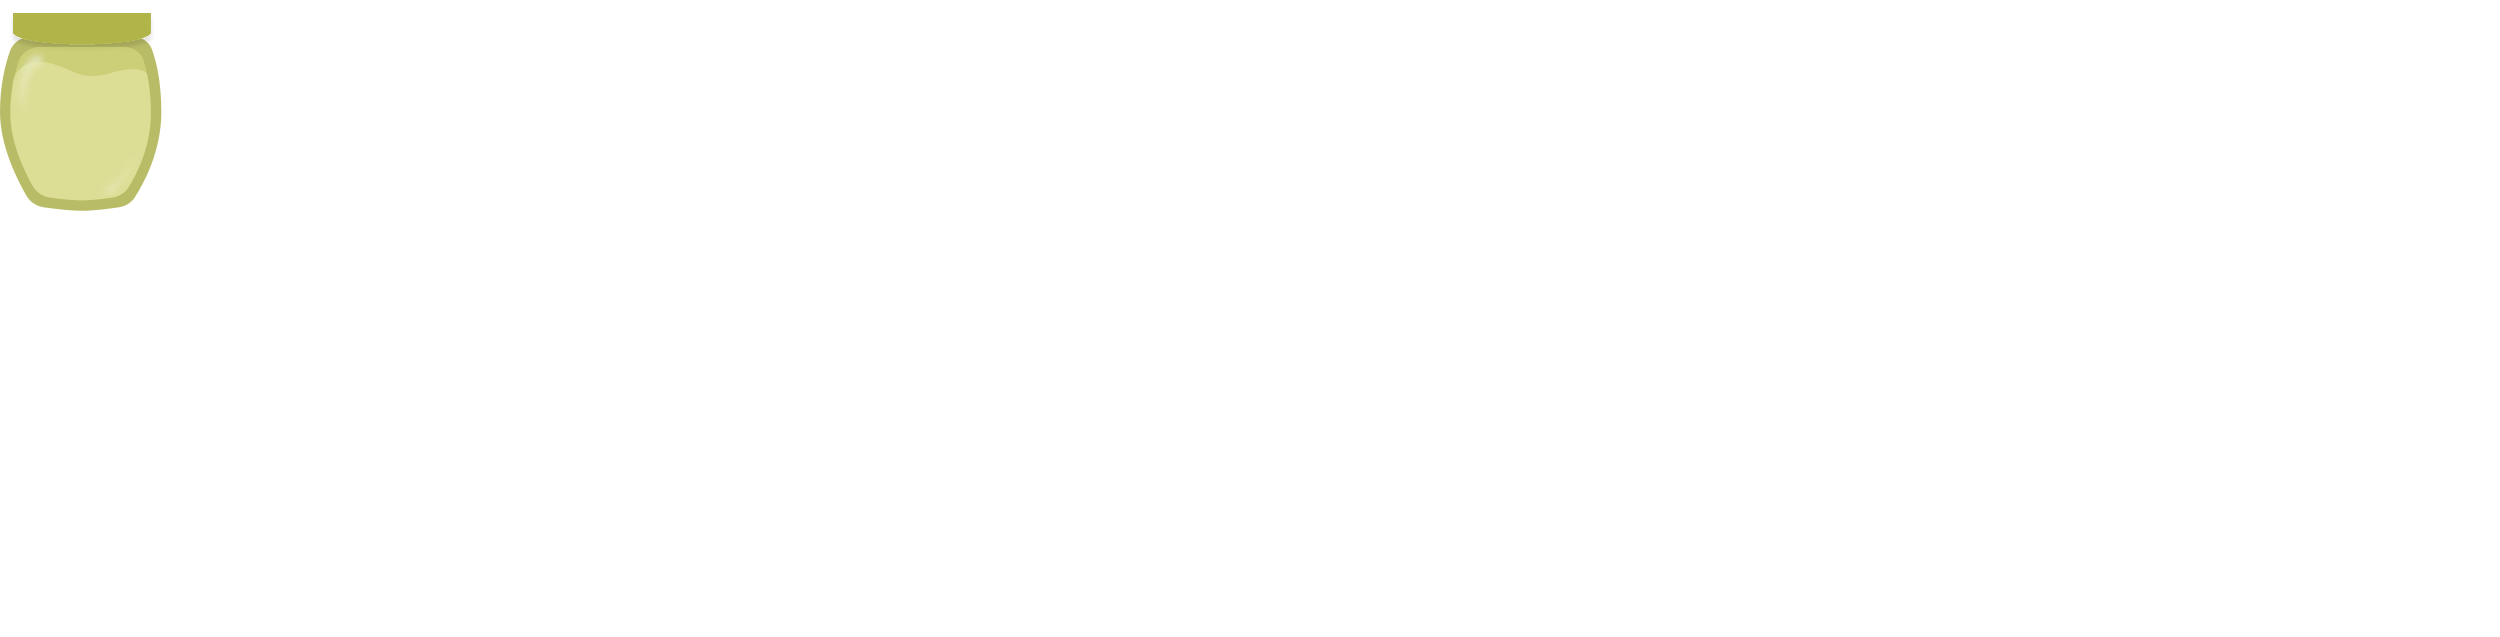
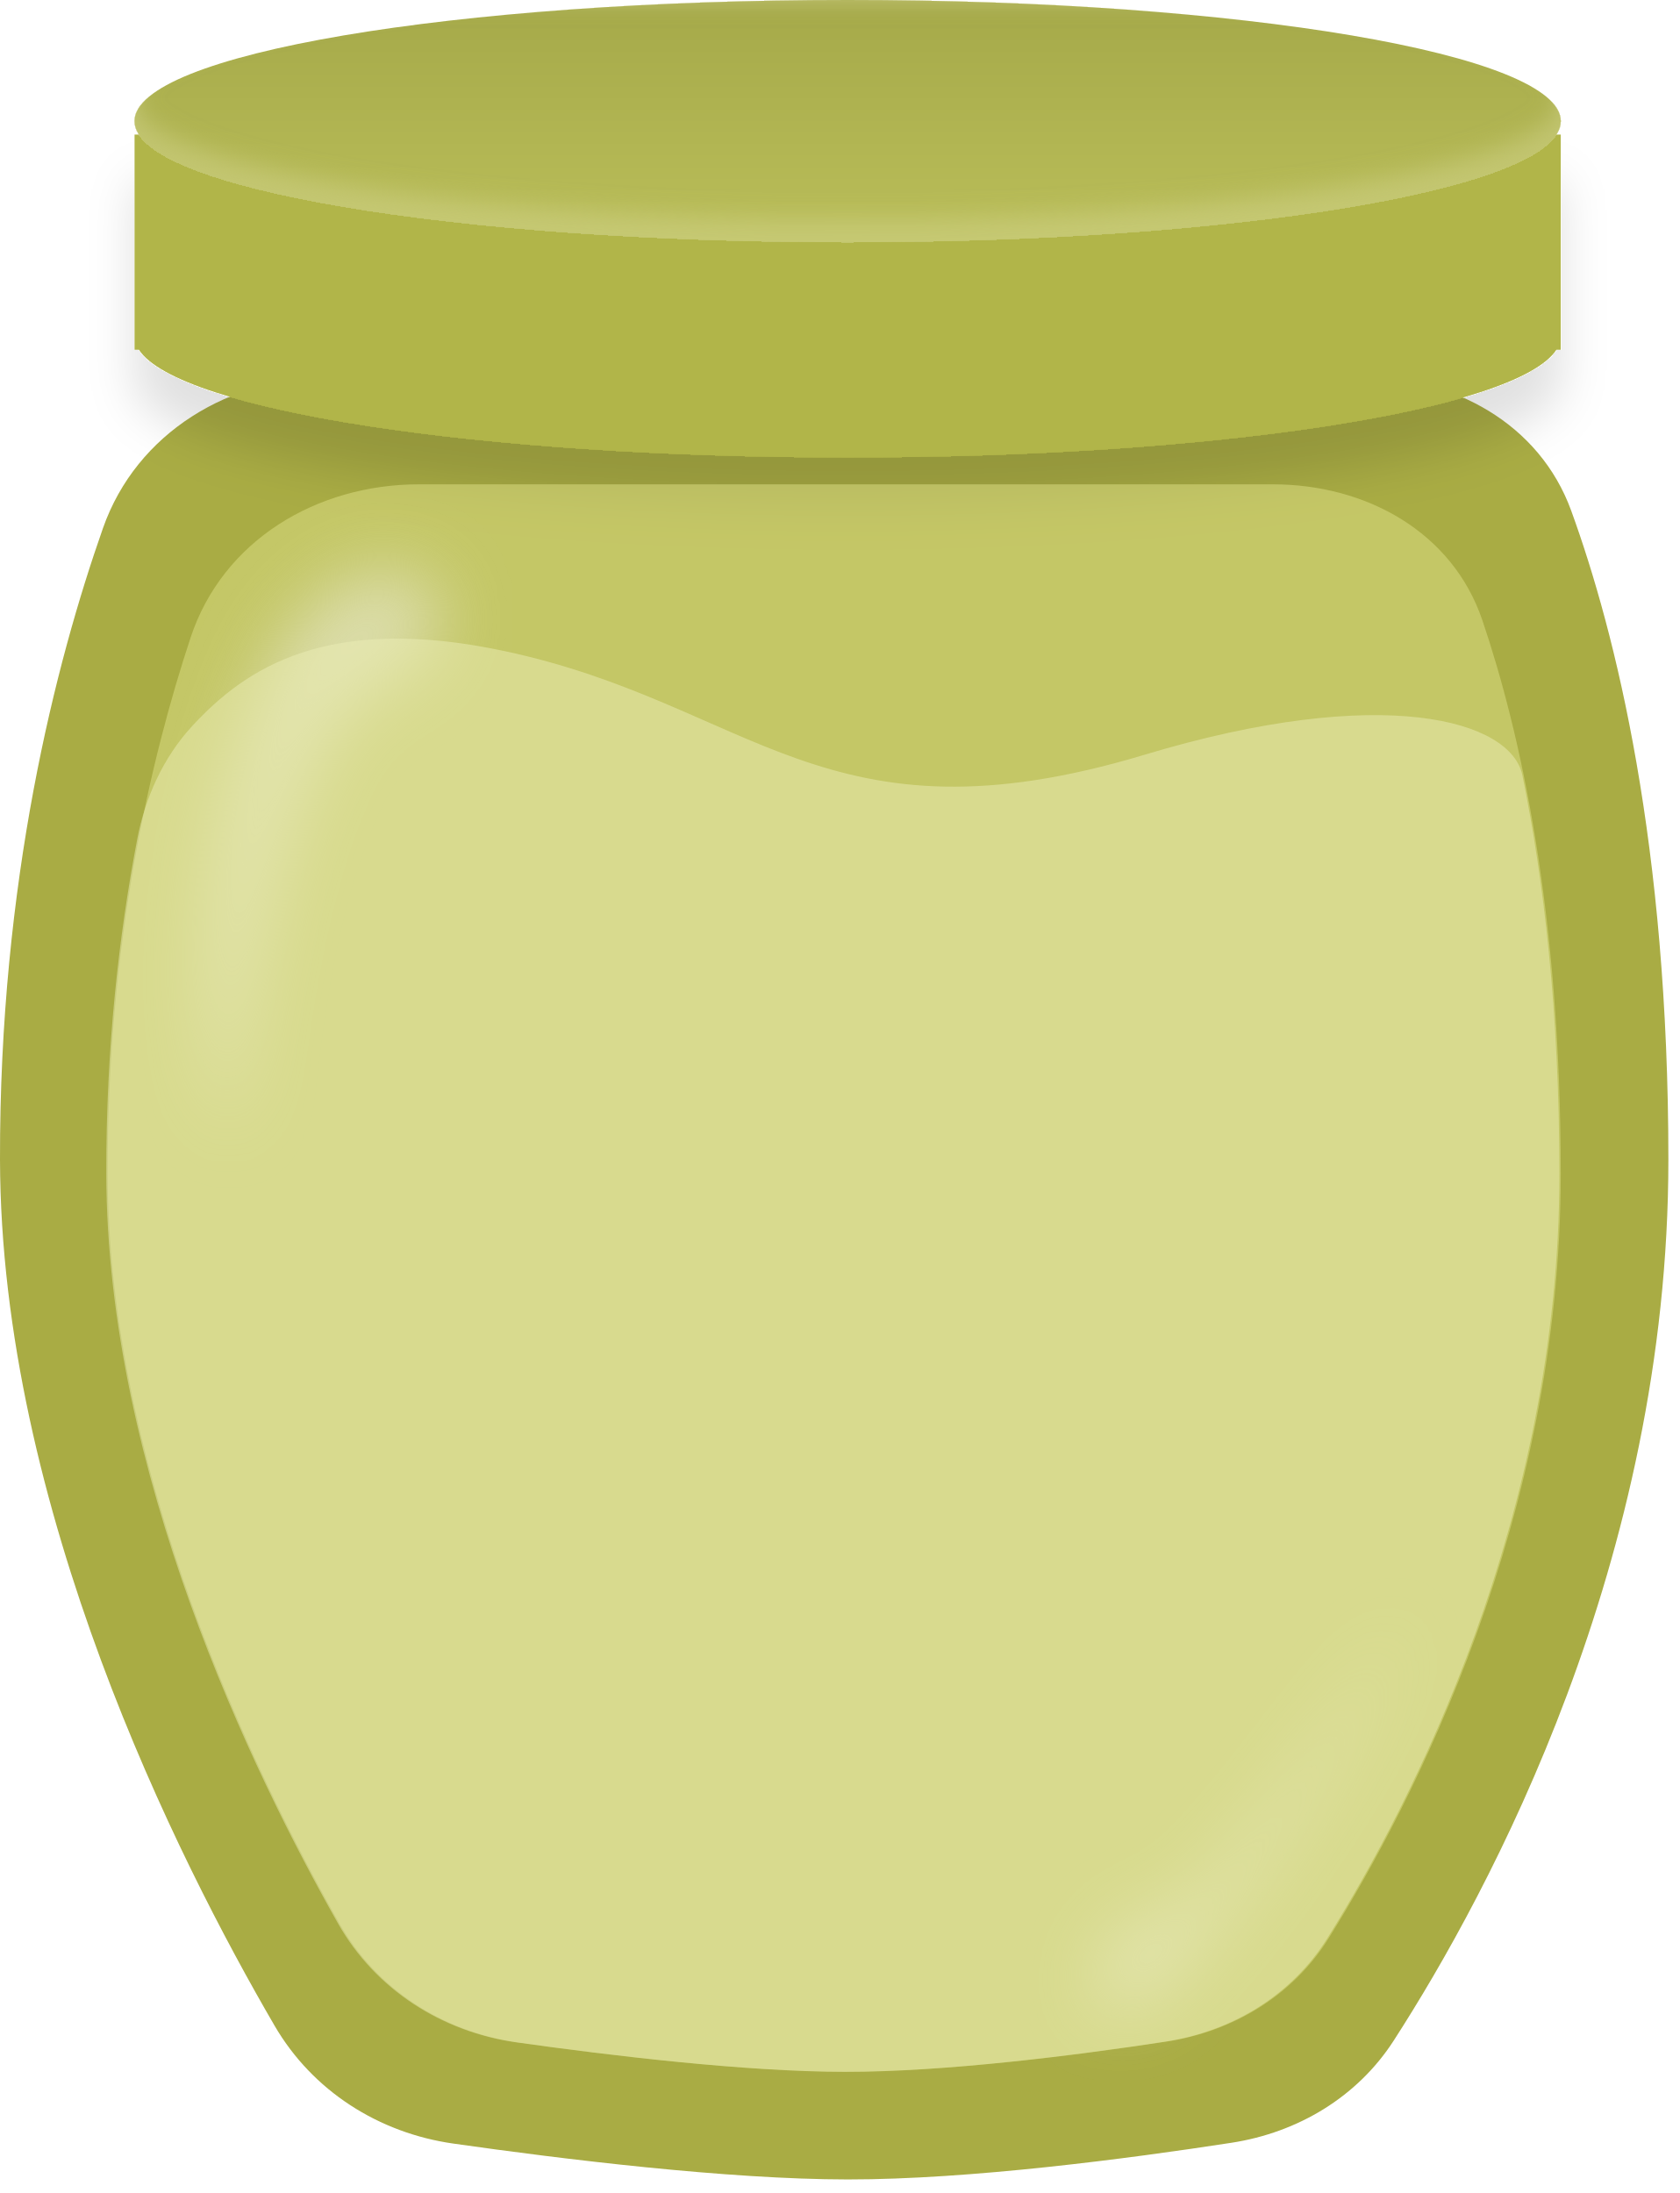
- <svg xmlns="http://www.w3.org/2000/svg" width="1108" height="282" viewBox="0 0 1108 282" fill="none">
-   <path d="M4.412 22.642C5.858 18.527 9.868 16.146 14.229 16.146H58.322C62.296 16.146 65.984 18.157 67.342 21.892C69.258 27.163 71.506 36.22 71.506 49.707C71.506 66.893 63.853 81.078 59.735 87.466C58.175 89.886 55.627 91.408 52.781 91.847C48.394 92.523 41.573 93.423 36.33 93.419C31.182 93.416 24.122 92.55 19.425 91.881C16.225 91.425 13.394 89.621 11.768 86.828C7.605 79.678 0.03 64.624 0 49.707C-0.024 37.791 2.383 28.419 4.412 22.642Z" fill="#B9BC66" />
+ <svg xmlns="http://www.w3.org/2000/svg" width="72" height="94" viewBox="0 0 72 94" fill="none">
+   <path d="M4.412 22.642C5.858 18.527 9.868 16.146 14.229 16.146H58.322C62.296 16.146 65.984 18.157 67.342 21.892C69.258 27.163 71.506 36.22 71.506 49.707C71.506 66.893 63.853 81.078 59.735 87.466C58.175 89.886 55.627 91.408 52.781 91.847C48.394 92.523 41.573 93.423 36.33 93.419C31.182 93.416 24.122 92.55 19.425 91.881C16.225 91.425 13.394 89.621 11.768 86.828C7.605 79.678 0.03 64.624 0 49.707C-0.024 37.791 2.383 28.419 4.412 22.642Z" fill="#A9AC44" />
  <g filter="url(#filter0_d_549_13280)">
    <path d="M66.893 14.993H66.706C65.016 17.588 52.062 19.607 36.331 19.607C20.6 19.607 7.646 17.588 5.956 14.993H5.767V5.767H66.893V14.993Z" fill="#B1B549" />
  </g>
  <g filter="url(#filter1_i_549_13280)">
-     <path d="M66.893 5.19C66.893 8.056 53.21 10.38 36.33 10.38C19.451 10.38 5.767 8.056 5.767 5.19C5.767 2.324 19.451 0 36.33 0C53.21 0 66.893 2.324 66.893 5.19Z" fill="#B9BC66" />
+     <path d="M66.893 5.19C66.893 8.056 53.21 10.38 36.33 10.38C19.451 10.38 5.767 8.056 5.767 5.19C5.767 2.324 19.451 0 36.33 0C53.21 0 66.893 2.324 66.893 5.19Z" fill="url(#paint0_linear_549_13280)" />
  </g>
  <path d="M8.17 27.325C9.547 23.165 13.574 20.76 17.956 20.76H54.551C58.547 20.76 62.249 22.798 63.532 26.582C65.136 31.314 66.893 39.064 66.893 50.313C66.893 65.027 60.592 77.243 56.946 83.08C55.413 85.534 52.853 87.077 49.993 87.512C46.17 88.095 40.593 88.809 36.255 88.806C32.01 88.803 26.27 88.12 22.2 87.546C18.986 87.094 16.146 85.273 14.547 82.448C10.868 75.952 4.639 63.075 4.613 50.313C4.594 40.382 6.47 32.458 8.17 27.325Z" fill="#E0E389" fill-opacity="0.5" />
  <g filter="url(#filter2_f_549_13280)">
    <path d="M9.925 48.898C7.779 41.979 9.709 33.664 10.942 30.372C11.615 28.576 12.043 27.199 13.623 25.783C17.966 21.892 21.555 27.311 16.343 29.332C12.174 30.95 10.327 43.05 9.925 48.898Z" fill="#F6F6F6" fill-opacity="0.5" />
  </g>
  <g filter="url(#filter3_f_549_13280)">
    <path d="M60.392 69.286C57.728 75.305 53.333 81.07 51.468 83.201C50.451 84.363 49.694 85.282 48.614 85.856C45.647 87.435 47.228 82.1 49.552 82.242C51.412 82.355 57.553 73.652 60.392 69.286Z" fill="#F6F6F6" fill-opacity="0.5" />
  </g>
  <path d="M56.888 83.08C60.533 77.243 66.834 65.027 66.834 50.313C66.834 43.313 66.154 37.668 65.254 33.262C64.807 30.855 59.24 29.284 49.065 32.348C35.34 36.482 32.251 30.168 21.605 27.904C14.033 26.294 10.535 28.628 8.234 31.125C6.993 32.472 6.221 34.186 5.878 35.985C5.097 40.08 4.544 44.898 4.555 50.313C4.58 63.075 10.809 75.952 14.488 82.448C16.088 85.273 18.927 87.094 22.142 87.546C26.212 88.12 31.951 88.803 36.197 88.806C40.534 88.809 46.112 88.095 49.935 87.512C52.795 87.077 55.355 85.534 56.888 83.08Z" fill="#ECEEB7" fill-opacity="0.5" />
  <defs>
    <filter id="filter0_d_549_13280" x="3.767" y="5.767" width="65.126" height="17.841" filterUnits="userSpaceOnUse" color-interpolation-filters="sRGB">
      <feFlood flood-opacity="0" result="BackgroundImageFix" />
      <feColorMatrix in="SourceAlpha" type="matrix" values="0 0 0 0 0 0 0 0 0 0 0 0 0 0 0 0 0 0 127 0" result="hardAlpha" />
      <feOffset dy="2" />
      <feGaussianBlur stdDeviation="1" />
      <feComposite in2="hardAlpha" operator="out" />
      <feColorMatrix type="matrix" values="0 0 0 0 0 0 0 0 0 0 0 0 0 0 0 0 0 0 0.12 0" />
      <feBlend mode="normal" in2="BackgroundImageFix" result="effect1_dropShadow_549_13280" />
      <feBlend mode="normal" in="SourceGraphic" in2="effect1_dropShadow_549_13280" result="shape" />
    </filter>
-     <filter id="filter1_i_549_13280" x="1041.81" y="186.917" width="61.127" height="11.38" filterUnits="userSpaceOnUse" color-interpolation-filters="sRGB">
+     <filter id="filter1_i_549_13280" x="5.767" y="-1" width="61.127" height="11.38" filterUnits="userSpaceOnUse" color-interpolation-filters="sRGB">
      <feFlood flood-opacity="0" result="BackgroundImageFix" />
      <feBlend mode="normal" in="SourceGraphic" in2="BackgroundImageFix" result="shape" />
      <feColorMatrix in="SourceAlpha" type="matrix" values="0 0 0 0 0 0 0 0 0 0 0 0 0 0 0 0 0 0 127 0" result="hardAlpha" />
      <feOffset dy="-1" />
      <feGaussianBlur stdDeviation="0.5" />
      <feComposite in2="hardAlpha" operator="arithmetic" k2="-1" k3="1" />
      <feColorMatrix type="matrix" values="0 0 0 0 0.823 0 0 0 0 0.83 0 0 0 0 0.551 0 0 0 0.5 0" />
      <feBlend mode="normal" in2="shape" result="effect1_innerShadow_549_13280" />
    </filter>
    <filter id="filter2_f_549_13280" x="5.96" y="21.411" width="15.966" height="30.487" filterUnits="userSpaceOnUse" color-interpolation-filters="sRGB">
      <feFlood flood-opacity="0" result="BackgroundImageFix" />
      <feBlend mode="normal" in="SourceGraphic" in2="BackgroundImageFix" result="shape" />
      <feGaussianBlur stdDeviation="1.5" result="effect1_foregroundBlur_549_13280" />
    </filter>
    <filter id="filter3_f_549_13280" x="43.992" y="66.286" width="19.399" height="22.862" filterUnits="userSpaceOnUse" color-interpolation-filters="sRGB">
      <feFlood flood-opacity="0" result="BackgroundImageFix" />
      <feBlend mode="normal" in="SourceGraphic" in2="BackgroundImageFix" result="shape" />
      <feGaussianBlur stdDeviation="1.5" result="effect1_foregroundBlur_549_13280" />
    </filter>
+     <linearGradient id="paint0_linear_549_13280" x1="36.33" y1="10.38" x2="36.33" y2="0" gradientUnits="userSpaceOnUse">
+       <stop stop-color="#BABE59" />
+       <stop offset="1" stop-color="#A5A949" />
+     </linearGradient>
  </defs>
</svg>
